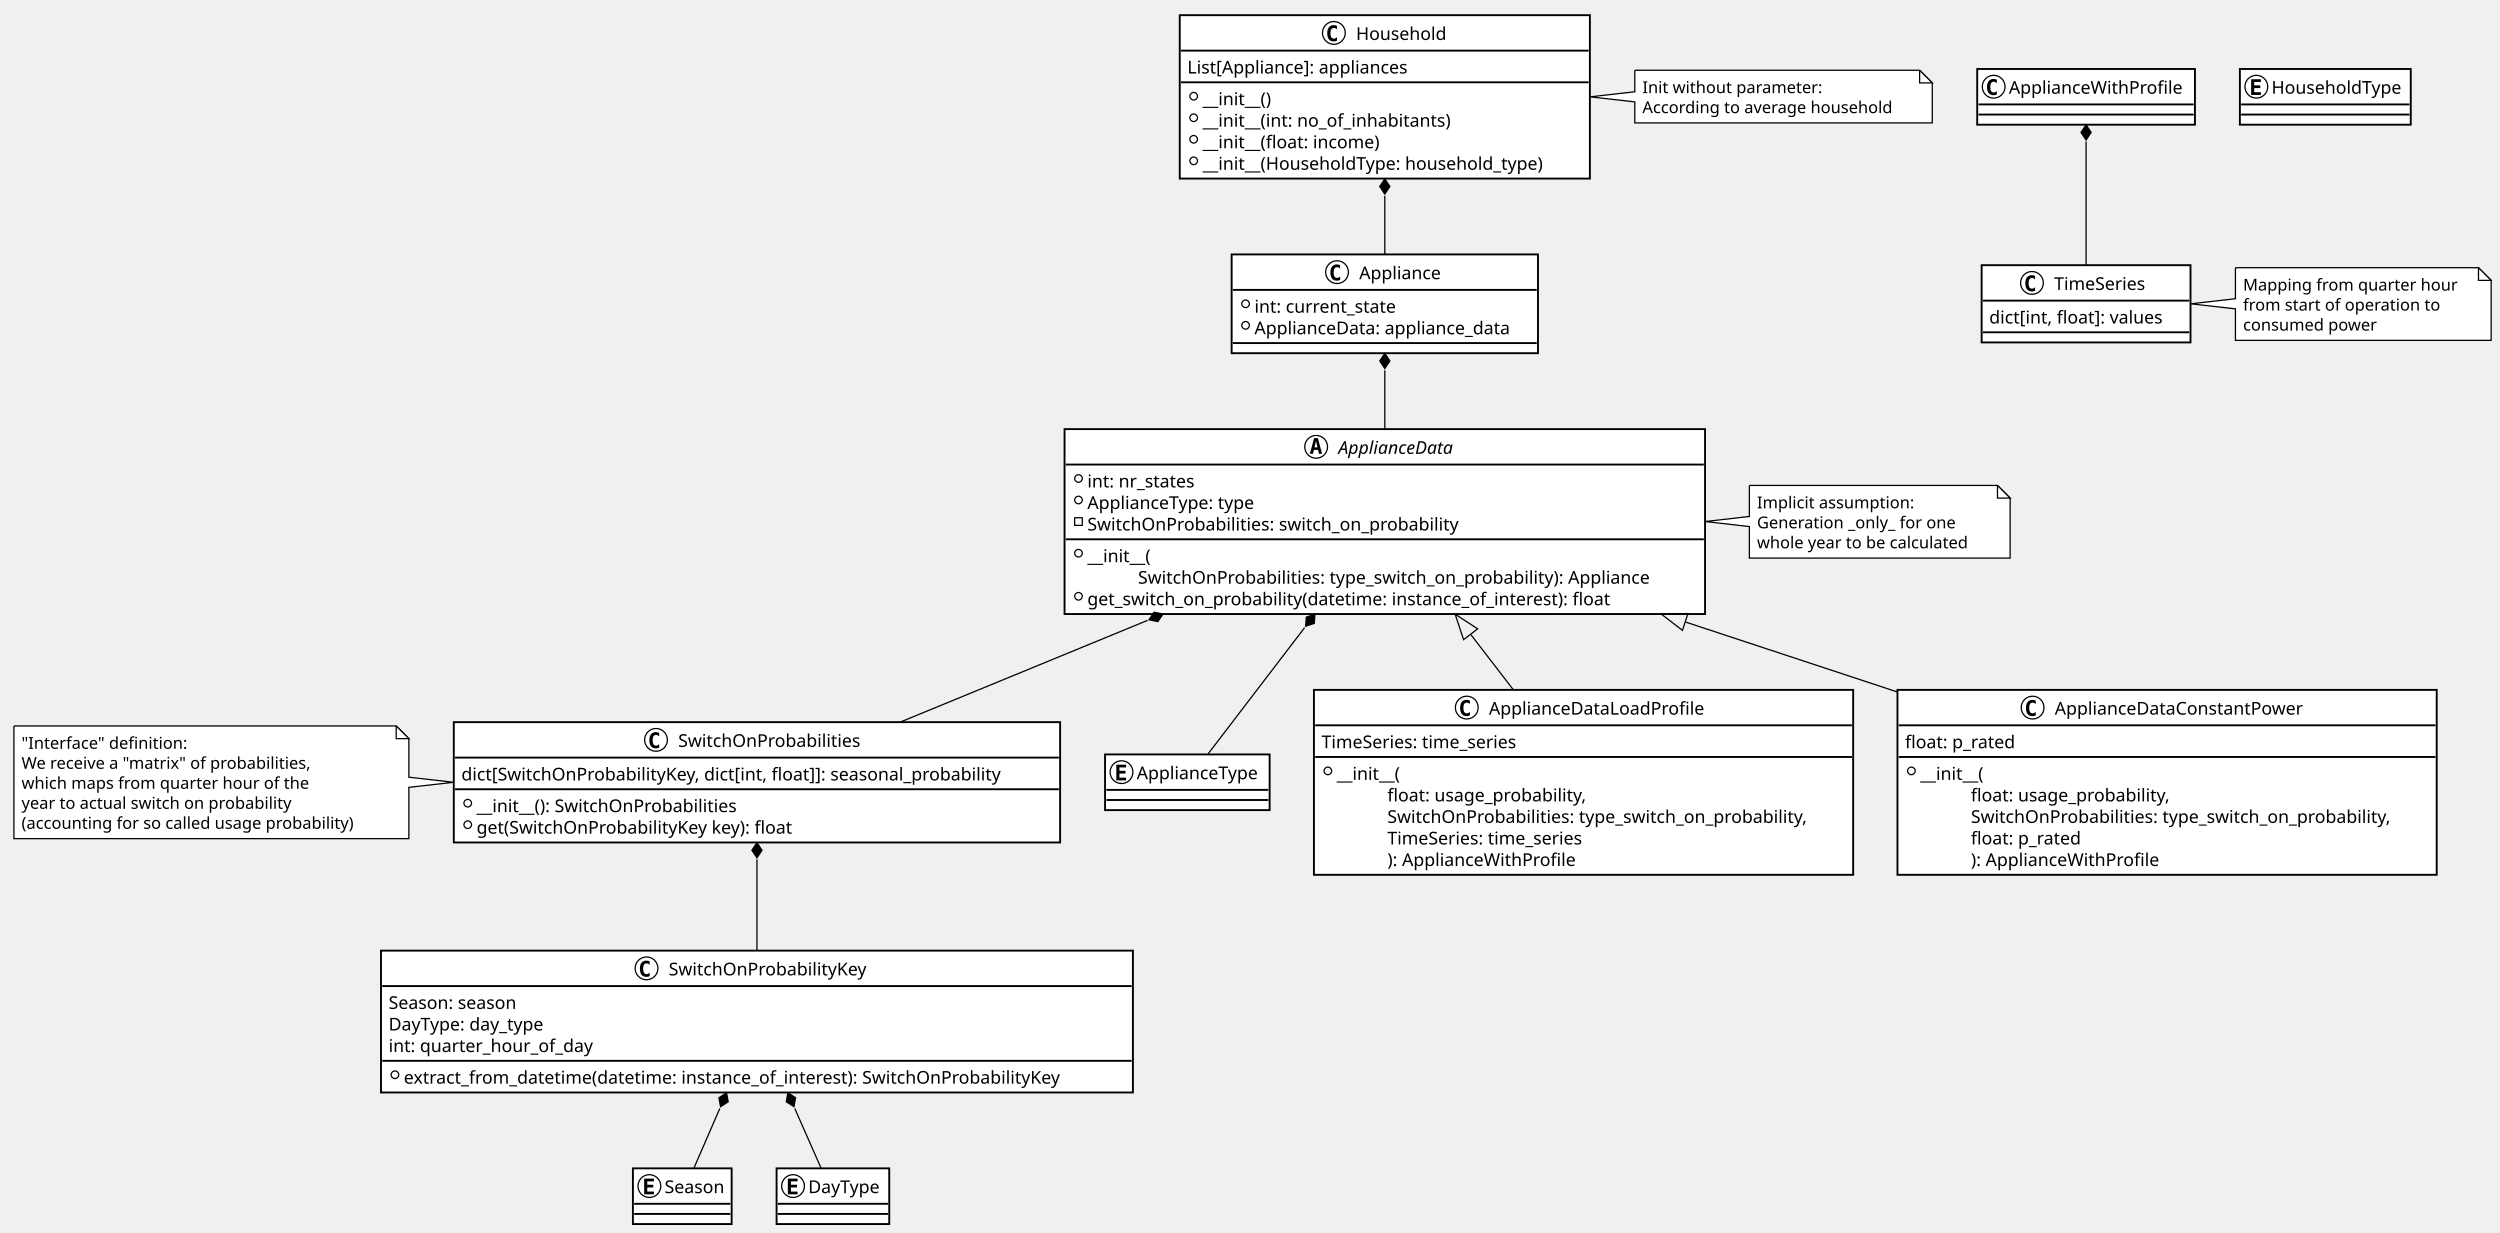
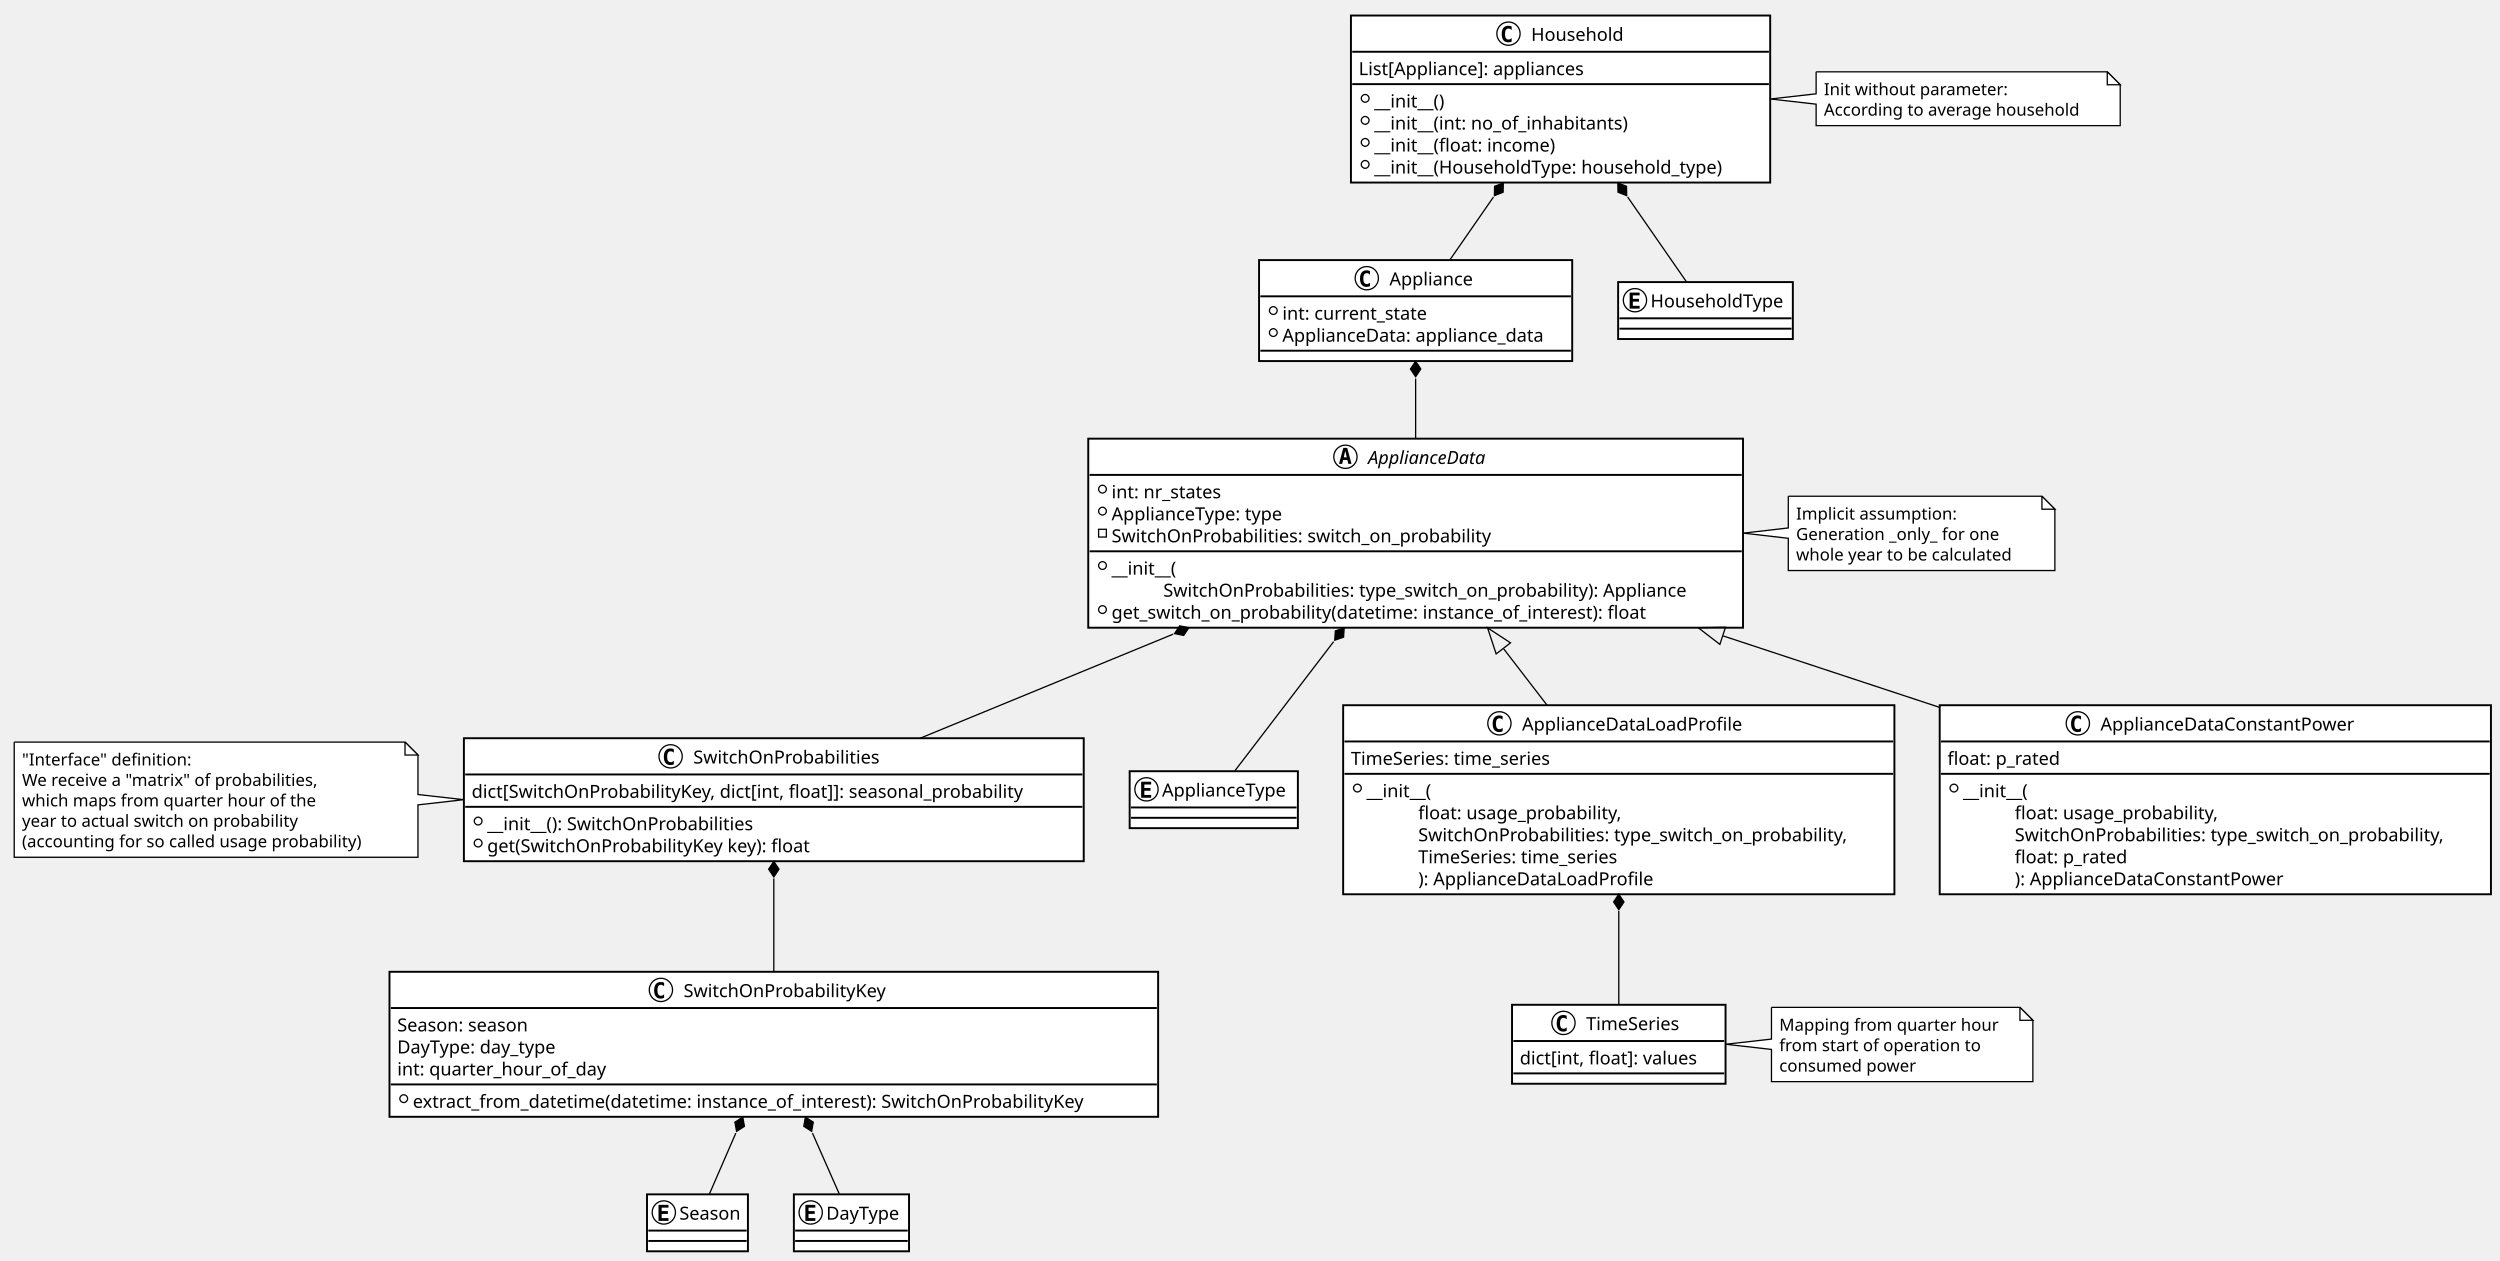
- <svg xmlns="http://www.w3.org/2000/svg" contentScriptType="application/ecmascript" contentStyleType="text/css" height="974px" preserveAspectRatio="none" style="width:1975px;height:974px;background:#FFFFFF;" version="1.1" viewBox="0 0 1975 974" width="1975px" zoomAndPan="magnify">
+ <svg xmlns="http://www.w3.org/2000/svg" contentScriptType="application/ecmascript" contentStyleType="text/css" height="974px" preserveAspectRatio="none" style="width:1932px;height:974px;background:#FFFFFF;" version="1.1" viewBox="0 0 1932 974" width="1932px" zoomAndPan="magnify">
  <defs />
  <g>
    <rect codeLine="3" fill="#FFFFFF" height="44" id="Season" style="stroke:#000000;stroke-width:1.5;" width="78" x="500" y="923" />
    <ellipse cx="513" cy="937" fill="#FFFFFF" rx="9" ry="9" style="stroke:#000000;stroke-width:1.0;" />
    <path d="M516.614,943.5 L508.894,943.5 L508.894,931.107 L516.614,931.107 L516.614,933.265 L511.343,933.265 L511.343,935.938 L516.116,935.938 L516.116,938.096 L511.343,938.096 L511.343,941.342 L516.614,941.342 Z " fill="#000000" />
    <text fill="#000000" font-family="Verdana" font-size="14" lengthAdjust="spacing" textLength="50" x="525" y="942.568">Season</text>
    <line style="stroke:#000000;stroke-width:1.5;" x1="501" x2="577" y1="951" y2="951" />
    <line style="stroke:#000000;stroke-width:1.5;" x1="501" x2="577" y1="959" y2="959" />
    <rect codeLine="5" fill="#FFFFFF" height="44" id="DayType" style="stroke:#000000;stroke-width:1.5;" width="89" x="613.5" y="923" />
    <ellipse cx="626.5" cy="937" fill="#FFFFFF" rx="9" ry="9" style="stroke:#000000;stroke-width:1.0;" />
    <path d="M630.114,943.5 L622.394,943.5 L622.394,931.107 L630.114,931.107 L630.114,933.265 L624.843,933.265 L624.843,935.938 L629.616,935.938 L629.616,938.096 L624.843,938.096 L624.843,941.342 L630.114,941.342 Z " fill="#000000" />
    <text fill="#000000" font-family="Verdana" font-size="14" lengthAdjust="spacing" textLength="61" x="638.5" y="942.568">DayType</text>
    <line style="stroke:#000000;stroke-width:1.5;" x1="614.5" x2="701.5" y1="951" y2="951" />
    <line style="stroke:#000000;stroke-width:1.5;" x1="614.5" x2="701.5" y1="959" y2="959" />
    <rect codeLine="7" fill="#FFFFFF" height="44" id="ApplianceType" style="stroke:#000000;stroke-width:1.5;" width="130" x="873" y="596" />
    <ellipse cx="886" cy="610" fill="#FFFFFF" rx="9" ry="9" style="stroke:#000000;stroke-width:1.0;" />
    <path d="M889.614,616.5 L881.894,616.5 L881.894,604.107 L889.614,604.107 L889.614,606.265 L884.343,606.265 L884.343,608.938 L889.116,608.938 L889.116,611.096 L884.343,611.096 L884.343,614.342 L889.614,614.342 Z " fill="#000000" />
    <text fill="#000000" font-family="Verdana" font-size="14" lengthAdjust="spacing" textLength="102" x="898" y="615.568">ApplianceType</text>
    <line style="stroke:#000000;stroke-width:1.5;" x1="874" x2="1002" y1="624" y2="624" />
    <line style="stroke:#000000;stroke-width:1.5;" x1="874" x2="1002" y1="632" y2="632" />
    <rect codeLine="9" fill="#FFFFFF" height="112.059" id="SwitchOnProbabilityKey" style="stroke:#000000;stroke-width:1.5;" width="594" x="301" y="751" />
    <ellipse cx="510.75" cy="765" fill="#FFFFFF" rx="9" ry="9" style="stroke:#000000;stroke-width:1.0;" />
    <path d="M513.223,771.143 Q512.642,771.442 512.003,771.591 Q511.364,771.741 510.658,771.741 Q508.151,771.741 506.832,770.089 Q505.512,768.437 505.512,765.316 Q505.512,762.187 506.832,760.535 Q508.151,758.883 510.658,758.883 Q511.364,758.883 512.011,759.032 Q512.659,759.182 513.223,759.481 L513.223,762.203 Q512.592,761.622 511.999,761.352 Q511.405,761.082 510.774,761.082 Q509.43,761.082 508.745,762.149 Q508.06,763.216 508.06,765.316 Q508.06,767.408 508.745,768.474 Q509.43,769.541 510.774,769.541 Q511.405,769.541 511.999,769.271 Q512.592,769.001 513.223,768.42 Z " fill="#000000" />
    <text fill="#000000" font-family="Verdana" font-size="14" lengthAdjust="spacing" textLength="167" x="528.25" y="770.568">SwitchOnProbabilityKey</text>
    <line style="stroke:#000000;stroke-width:1.5;" x1="302" x2="894" y1="779" y2="779" />
    <text fill="#000000" font-family="Verdana" font-size="14" lengthAdjust="spacing" textLength="108" x="307" y="797.075">Season: season</text>
    <text fill="#000000" font-family="Verdana" font-size="14" lengthAdjust="spacing" textLength="137" x="307" y="814.09">DayType: day_type</text>
    <text fill="#000000" font-family="Verdana" font-size="14" lengthAdjust="spacing" textLength="179" x="307" y="831.105">int: quarter_hour_of_day</text>
    <line style="stroke:#000000;stroke-width:1.5;" x1="302" x2="894" y1="838.044" y2="838.044" />
    <ellipse cx="312" cy="849.044" fill="#FFFFFF" rx="3" ry="3" style="stroke:#000000;stroke-width:1.0;" />
    <text fill="#000000" font-family="Verdana" font-size="14" lengthAdjust="spacing" textLength="570" x="319" y="856.119">extract_from_datetime(datetime: instance_of_interest): SwitchOnProbabilityKey</text>
    <rect codeLine="19" fill="#FFFFFF" height="95.044" id="SwitchOnProbabilities" style="stroke:#000000;stroke-width:1.5;" width="479" x="358.5" y="570.5" />
    <ellipse cx="518.25" cy="584.5" fill="#FFFFFF" rx="9" ry="9" style="stroke:#000000;stroke-width:1.0;" />
    <path d="M520.723,590.643 Q520.142,590.942 519.503,591.091 Q518.864,591.241 518.158,591.241 Q515.651,591.241 514.332,589.589 Q513.012,587.937 513.012,584.816 Q513.012,581.687 514.332,580.035 Q515.651,578.383 518.158,578.383 Q518.864,578.383 519.511,578.532 Q520.159,578.682 520.723,578.981 L520.723,581.703 Q520.092,581.122 519.499,580.852 Q518.905,580.582 518.274,580.582 Q516.93,580.582 516.245,581.649 Q515.56,582.716 515.56,584.816 Q515.56,586.908 516.245,587.974 Q516.93,589.041 518.274,589.041 Q518.905,589.041 519.499,588.771 Q520.092,588.501 520.723,587.92 Z " fill="#000000" />
    <text fill="#000000" font-family="Verdana" font-size="14" lengthAdjust="spacing" textLength="152" x="535.75" y="590.068">SwitchOnProbabilities</text>
    <line style="stroke:#000000;stroke-width:1.5;" x1="359.5" x2="836.5" y1="598.5" y2="598.5" />
    <text fill="#000000" font-family="Verdana" font-size="14" lengthAdjust="spacing" textLength="467" x="364.5" y="616.575">dict[SwitchOnProbabilityKey, dict[int, float]]: seasonal_probability</text>
    <line style="stroke:#000000;stroke-width:1.5;" x1="359.5" x2="836.5" y1="623.515" y2="623.515" />
    <ellipse cx="369.5" cy="634.515" fill="#FFFFFF" rx="3" ry="3" style="stroke:#000000;stroke-width:1.0;" />
    <text fill="#000000" font-family="Verdana" font-size="14" lengthAdjust="spacing" textLength="234" x="376.5" y="641.59">__init__(): SwitchOnProbabilities</text>
    <ellipse cx="369.5" cy="651.529" fill="#FFFFFF" rx="3" ry="3" style="stroke:#000000;stroke-width:1.0;" />
    <text fill="#000000" font-family="Verdana" font-size="14" lengthAdjust="spacing" textLength="273" x="376.5" y="658.605">get(SwitchOnProbabilityKey key): float</text>
    <path d="M11,573.5 L11,662.497 A0,0 0 0 0 11,662.497 L323,662.497 A0,0 0 0 0 323,662.497 L323,622 L358.31,618 L323,614 L323,583.5 L313,573.5 L11,573.5 A0,0 0 0 0 11,573.5 " fill="#FFFFFF" style="stroke:#000000;stroke-width:1.0;" />
    <path d="M313,573.5 L313,583.5 L323,583.5 L313,573.5 " fill="#FFFFFF" style="stroke:#000000;stroke-width:1.0;" />
    <text fill="#000000" font-family="Verdana" font-size="13" lengthAdjust="spacing" textLength="145" x="17" y="591.57">"Interface" definition:</text>
    <text fill="#000000" font-family="Verdana" font-size="13" lengthAdjust="spacing" textLength="259" x="17" y="607.369">We receive a "matrix" of probabilities,</text>
    <text fill="#000000" font-family="Verdana" font-size="13" lengthAdjust="spacing" textLength="249" x="17" y="623.168">which maps from quarter hour of the</text>
    <text fill="#000000" font-family="Verdana" font-size="13" lengthAdjust="spacing" textLength="237" x="17" y="638.968">year to actual switch on probability</text>
    <text fill="#000000" font-family="Verdana" font-size="13" lengthAdjust="spacing" textLength="291" x="17" y="654.767">(accounting for so called usage probability)</text>
    <rect codeLine="29" fill="#FFFFFF" height="146.088" id="ApplianceData" style="stroke:#000000;stroke-width:1.5;" width="506" x="841" y="339" />
    <ellipse cx="1039.75" cy="353" fill="#FFFFFF" rx="9" ry="9" style="stroke:#000000;stroke-width:1.0;" />
    <path d="M1039.613,348.348 L1038.459,353.42 L1040.775,353.42 Z M1038.119,346.107 L1041.116,346.107 L1044.461,358.5 L1042.012,358.5 L1041.248,355.437 L1037.97,355.437 L1037.223,358.5 L1034.774,358.5 Z " fill="#000000" />
    <text fill="#000000" font-family="Verdana" font-size="14" font-style="italic" lengthAdjust="spacing" textLength="101" x="1057.25" y="358.568">ApplianceData</text>
    <line style="stroke:#000000;stroke-width:1.5;" x1="842" x2="1346" y1="367" y2="367" />
    <ellipse cx="852" cy="378" fill="none" rx="3" ry="3" style="stroke:#000000;stroke-width:1.0;" />
    <text fill="#000000" font-family="Verdana" font-size="14" lengthAdjust="spacing" textLength="96" x="859" y="385.075">int: nr_states</text>
    <ellipse cx="852" cy="395.015" fill="none" rx="3" ry="3" style="stroke:#000000;stroke-width:1.0;" />
    <text fill="#000000" font-family="Verdana" font-size="14" lengthAdjust="spacing" textLength="144" x="859" y="402.09">ApplianceType: type</text>
    <rect fill="none" height="6" style="stroke:#000000;stroke-width:1.0;" width="6" x="849" y="409.029" />
    <text fill="#000000" font-family="Verdana" font-size="14" lengthAdjust="spacing" textLength="317" x="859" y="419.104">SwitchOnProbabilities: switch_on_probability</text>
    <line style="stroke:#000000;stroke-width:1.5;" x1="842" x2="1346" y1="426.044" y2="426.044" />
    <ellipse cx="852" cy="437.044" fill="#FFFFFF" rx="3" ry="3" style="stroke:#000000;stroke-width:1.0;" />
    <text fill="#000000" font-family="Verdana" font-size="14" lengthAdjust="spacing" textLength="65" x="859" y="444.119">__init__(</text>
    <text fill="#000000" font-family="Verdana" font-size="14" lengthAdjust="spacing" textLength="442" x="899" y="461.134">SwitchOnProbabilities: type_switch_on_probability): Appliance</text>
    <ellipse cx="852" cy="471.073" fill="#FFFFFF" rx="3" ry="3" style="stroke:#000000;stroke-width:1.0;" />
    <text fill="#000000" font-family="Verdana" font-size="14" lengthAdjust="spacing" textLength="457" x="859" y="478.148">get_switch_on_probability(datetime: instance_of_interest): float</text>
    <path d="M1382,383.5 L1382,408 L1347.16,412 L1382,416 L1382,440.898 A0,0 0 0 0 1382,440.898 L1588,440.898 A0,0 0 0 0 1588,440.898 L1588,393.5 L1578,383.5 L1382,383.5 A0,0 0 0 0 1382,383.5 " fill="#FFFFFF" style="stroke:#000000;stroke-width:1.0;" />
    <path d="M1578,383.5 L1578,393.5 L1588,393.5 L1578,383.5 " fill="#FFFFFF" style="stroke:#000000;stroke-width:1.0;" />
    <text fill="#000000" font-family="Verdana" font-size="13" lengthAdjust="spacing" textLength="137" x="1388" y="401.57">Implicit assumption:</text>
    <text fill="#000000" font-family="Verdana" font-size="13" lengthAdjust="spacing" textLength="175" x="1388" y="417.369">Generation _only_ for one</text>
    <text fill="#000000" font-family="Verdana" font-size="13" lengthAdjust="spacing" textLength="185" x="1388" y="433.168">whole year to be calculated</text>
    <rect codeLine="41" fill="#FFFFFF" height="146.088" id="ApplianceDataLoadProfile" style="stroke:#000000;stroke-width:1.5;" width="426" x="1038" y="545" />
    <ellipse cx="1158.75" cy="559" fill="#FFFFFF" rx="9" ry="9" style="stroke:#000000;stroke-width:1.0;" />
    <path d="M1161.223,565.143 Q1160.642,565.442 1160.003,565.591 Q1159.364,565.741 1158.658,565.741 Q1156.151,565.741 1154.832,564.089 Q1153.512,562.437 1153.512,559.316 Q1153.512,556.187 1154.832,554.535 Q1156.151,552.883 1158.658,552.883 Q1159.364,552.883 1160.011,553.032 Q1160.659,553.182 1161.223,553.481 L1161.223,556.203 Q1160.592,555.622 1159.999,555.352 Q1159.405,555.082 1158.774,555.082 Q1157.43,555.082 1156.745,556.149 Q1156.06,557.216 1156.06,559.316 Q1156.06,561.408 1156.745,562.474 Q1157.43,563.541 1158.774,563.541 Q1159.405,563.541 1159.999,563.271 Q1160.592,563.001 1161.223,562.42 Z " fill="#000000" />
    <text fill="#000000" font-family="Verdana" font-size="14" lengthAdjust="spacing" textLength="177" x="1176.25" y="564.568">ApplianceDataLoadProfile</text>
    <line style="stroke:#000000;stroke-width:1.5;" x1="1039" x2="1463" y1="573" y2="573" />
    <text fill="#000000" font-family="Verdana" font-size="14" lengthAdjust="spacing" textLength="170" x="1044" y="591.075">TimeSeries: time_series</text>
    <line style="stroke:#000000;stroke-width:1.5;" x1="1039" x2="1463" y1="598.015" y2="598.015" />
    <ellipse cx="1049" cy="609.015" fill="#FFFFFF" rx="3" ry="3" style="stroke:#000000;stroke-width:1.0;" />
    <text fill="#000000" font-family="Verdana" font-size="14" lengthAdjust="spacing" textLength="65" x="1056" y="616.09">__init__(</text>
    <text fill="#000000" font-family="Verdana" font-size="14" lengthAdjust="spacing" textLength="172" x="1096" y="633.105">float: usage_probability,</text>
    <text fill="#000000" font-family="Verdana" font-size="14" lengthAdjust="spacing" textLength="362" x="1096" y="650.119">SwitchOnProbabilities: type_switch_on_probability,</text>
    <text fill="#000000" font-family="Verdana" font-size="14" lengthAdjust="spacing" textLength="170" x="1096" y="667.134">TimeSeries: time_series</text>
-     <text fill="#000000" font-family="Verdana" font-size="14" lengthAdjust="spacing" textLength="161" x="1096" y="684.148">): ApplianceWithProfile</text>
-     <rect codeLine="61" fill="#FFFFFF" height="61.015" id="TimeSeries" style="stroke:#000000;stroke-width:1.5;" width="165" x="1565.5" y="209.5" />
-     <ellipse cx="1605.25" cy="223.5" fill="#FFFFFF" rx="9" ry="9" style="stroke:#000000;stroke-width:1.0;" />
-     <path d="M1607.723,229.643 Q1607.142,229.942 1606.503,230.091 Q1605.864,230.241 1605.158,230.241 Q1602.651,230.241 1601.332,228.589 Q1600.012,226.937 1600.012,223.816 Q1600.012,220.686 1601.332,219.035 Q1602.651,217.383 1605.158,217.383 Q1605.864,217.383 1606.511,217.532 Q1607.159,217.682 1607.723,217.981 L1607.723,220.703 Q1607.092,220.122 1606.499,219.852 Q1605.905,219.583 1605.274,219.583 Q1603.93,219.583 1603.245,220.649 Q1602.56,221.716 1602.56,223.816 Q1602.56,225.908 1603.245,226.974 Q1603.93,228.041 1605.274,228.041 Q1605.905,228.041 1606.499,227.771 Q1607.092,227.501 1607.723,226.92 Z " fill="#000000" />
-     <text fill="#000000" font-family="Verdana" font-size="14" lengthAdjust="spacing" textLength="78" x="1622.75" y="229.068">TimeSeries</text>
-     <line style="stroke:#000000;stroke-width:1.5;" x1="1566.5" x2="1729.5" y1="237.5" y2="237.5" />
-     <text fill="#000000" font-family="Verdana" font-size="14" lengthAdjust="spacing" textLength="153" x="1571.5" y="255.575">dict[int, float]: values</text>
-     <line style="stroke:#000000;stroke-width:1.5;" x1="1566.5" x2="1729.5" y1="262.515" y2="262.515" />
-     <path d="M1766,211.5 L1766,236 L1730.55,240 L1766,244 L1766,268.898 A0,0 0 0 0 1766,268.898 L1968,268.898 A0,0 0 0 0 1968,268.898 L1968,221.5 L1958,211.5 L1766,211.5 A0,0 0 0 0 1766,211.5 " fill="#FFFFFF" style="stroke:#000000;stroke-width:1.0;" />
-     <path d="M1958,211.5 L1958,221.5 L1968,221.5 L1958,211.5 " fill="#FFFFFF" style="stroke:#000000;stroke-width:1.0;" />
-     <text fill="#000000" font-family="Verdana" font-size="13" lengthAdjust="spacing" textLength="181" x="1772" y="229.57">Mapping from quarter hour</text>
-     <text fill="#000000" font-family="Verdana" font-size="13" lengthAdjust="spacing" textLength="172" x="1772" y="245.369">from start of operation to</text>
-     <text fill="#000000" font-family="Verdana" font-size="13" lengthAdjust="spacing" textLength="113" x="1772" y="261.168">consumed power</text>
+     <text fill="#000000" font-family="Verdana" font-size="14" lengthAdjust="spacing" textLength="194" x="1096" y="684.148">): ApplianceDataLoadProfile</text>
+     <rect codeLine="61" fill="#FFFFFF" height="61.015" id="TimeSeries" style="stroke:#000000;stroke-width:1.5;" width="165" x="1168.5" y="776.5" />
+     <ellipse cx="1208.25" cy="790.5" fill="#FFFFFF" rx="9" ry="9" style="stroke:#000000;stroke-width:1.0;" />
+     <path d="M1210.723,796.643 Q1210.142,796.942 1209.503,797.091 Q1208.864,797.241 1208.158,797.241 Q1205.651,797.241 1204.332,795.589 Q1203.012,793.937 1203.012,790.816 Q1203.012,787.687 1204.332,786.035 Q1205.651,784.383 1208.158,784.383 Q1208.864,784.383 1209.511,784.532 Q1210.159,784.682 1210.723,784.981 L1210.723,787.703 Q1210.092,787.122 1209.499,786.852 Q1208.905,786.582 1208.274,786.582 Q1206.93,786.582 1206.245,787.649 Q1205.56,788.716 1205.56,790.816 Q1205.56,792.908 1206.245,793.974 Q1206.93,795.041 1208.274,795.041 Q1208.905,795.041 1209.499,794.771 Q1210.092,794.501 1210.723,793.92 Z " fill="#000000" />
+     <text fill="#000000" font-family="Verdana" font-size="14" lengthAdjust="spacing" textLength="78" x="1225.75" y="796.068">TimeSeries</text>
+     <line style="stroke:#000000;stroke-width:1.5;" x1="1169.5" x2="1332.5" y1="804.5" y2="804.5" />
+     <text fill="#000000" font-family="Verdana" font-size="14" lengthAdjust="spacing" textLength="153" x="1174.5" y="822.575">dict[int, float]: values</text>
+     <line style="stroke:#000000;stroke-width:1.5;" x1="1169.5" x2="1332.5" y1="829.515" y2="829.515" />
+     <path d="M1369,778.5 L1369,803 L1333.55,807 L1369,811 L1369,835.898 A0,0 0 0 0 1369,835.898 L1571,835.898 A0,0 0 0 0 1571,835.898 L1571,788.5 L1561,778.5 L1369,778.5 A0,0 0 0 0 1369,778.5 " fill="#FFFFFF" style="stroke:#000000;stroke-width:1.0;" />
+     <path d="M1561,778.5 L1561,788.5 L1571,788.5 L1561,778.5 " fill="#FFFFFF" style="stroke:#000000;stroke-width:1.0;" />
+     <text fill="#000000" font-family="Verdana" font-size="13" lengthAdjust="spacing" textLength="181" x="1375" y="796.57">Mapping from quarter hour</text>
+     <text fill="#000000" font-family="Verdana" font-size="13" lengthAdjust="spacing" textLength="172" x="1375" y="812.369">from start of operation to</text>
+     <text fill="#000000" font-family="Verdana" font-size="13" lengthAdjust="spacing" textLength="113" x="1375" y="828.168">consumed power</text>
    <rect codeLine="48" fill="#FFFFFF" height="146.088" id="ApplianceDataConstantPower" style="stroke:#000000;stroke-width:1.5;" width="426" x="1499" y="545" />
    <ellipse cx="1605.75" cy="559" fill="#FFFFFF" rx="9" ry="9" style="stroke:#000000;stroke-width:1.0;" />
    <path d="M1608.223,565.143 Q1607.642,565.442 1607.003,565.591 Q1606.364,565.741 1605.658,565.741 Q1603.151,565.741 1601.832,564.089 Q1600.512,562.437 1600.512,559.316 Q1600.512,556.187 1601.832,554.535 Q1603.151,552.883 1605.658,552.883 Q1606.364,552.883 1607.011,553.032 Q1607.659,553.182 1608.223,553.481 L1608.223,556.203 Q1607.592,555.622 1606.999,555.352 Q1606.405,555.082 1605.774,555.082 Q1604.43,555.082 1603.745,556.149 Q1603.06,557.216 1603.06,559.316 Q1603.06,561.408 1603.745,562.474 Q1604.43,563.541 1605.774,563.541 Q1606.405,563.541 1606.999,563.271 Q1607.592,563.001 1608.223,562.42 Z " fill="#000000" />
    <text fill="#000000" font-family="Verdana" font-size="14" lengthAdjust="spacing" textLength="205" x="1623.25" y="564.568">ApplianceDataConstantPower</text>
    <line style="stroke:#000000;stroke-width:1.5;" x1="1500" x2="1924" y1="573" y2="573" />
    <text fill="#000000" font-family="Verdana" font-size="14" lengthAdjust="spacing" textLength="97" x="1505" y="591.075">float: p_rated</text>
    <line style="stroke:#000000;stroke-width:1.5;" x1="1500" x2="1924" y1="598.015" y2="598.015" />
    <ellipse cx="1510" cy="609.015" fill="#FFFFFF" rx="3" ry="3" style="stroke:#000000;stroke-width:1.0;" />
    <text fill="#000000" font-family="Verdana" font-size="14" lengthAdjust="spacing" textLength="65" x="1517" y="616.09">__init__(</text>
    <text fill="#000000" font-family="Verdana" font-size="14" lengthAdjust="spacing" textLength="172" x="1557" y="633.105">float: usage_probability,</text>
    <text fill="#000000" font-family="Verdana" font-size="14" lengthAdjust="spacing" textLength="362" x="1557" y="650.119">SwitchOnProbabilities: type_switch_on_probability,</text>
    <text fill="#000000" font-family="Verdana" font-size="14" lengthAdjust="spacing" textLength="97" x="1557" y="667.134">float: p_rated</text>
-     <text fill="#000000" font-family="Verdana" font-size="14" lengthAdjust="spacing" textLength="161" x="1557" y="684.148">): ApplianceWithProfile</text>
+     <text fill="#000000" font-family="Verdana" font-size="14" lengthAdjust="spacing" textLength="222" x="1557" y="684.148">): ApplianceDataConstantPower</text>
    <rect codeLine="54" fill="#FFFFFF" height="78.029" id="Appliance" style="stroke:#000000;stroke-width:1.5;" width="242" x="973" y="201" />
    <ellipse cx="1056.25" cy="215" fill="#FFFFFF" rx="9" ry="9" style="stroke:#000000;stroke-width:1.0;" />
    <path d="M1058.723,221.143 Q1058.142,221.442 1057.503,221.591 Q1056.864,221.741 1056.158,221.741 Q1053.651,221.741 1052.332,220.089 Q1051.012,218.437 1051.012,215.316 Q1051.012,212.186 1052.332,210.535 Q1053.651,208.883 1056.158,208.883 Q1056.864,208.883 1057.511,209.032 Q1058.159,209.182 1058.723,209.481 L1058.723,212.203 Q1058.092,211.622 1057.499,211.352 Q1056.905,211.083 1056.274,211.083 Q1054.93,211.083 1054.245,212.149 Q1053.56,213.216 1053.56,215.316 Q1053.56,217.408 1054.245,218.474 Q1054.93,219.541 1056.274,219.541 Q1056.905,219.541 1057.499,219.271 Q1058.092,219.001 1058.723,218.42 Z " fill="#000000" />
    <text fill="#000000" font-family="Verdana" font-size="14" lengthAdjust="spacing" textLength="68" x="1073.75" y="220.568">Appliance</text>
    <line style="stroke:#000000;stroke-width:1.5;" x1="974" x2="1214" y1="229" y2="229" />
    <ellipse cx="984" cy="240" fill="none" rx="3" ry="3" style="stroke:#000000;stroke-width:1.0;" />
    <text fill="#000000" font-family="Verdana" font-size="14" lengthAdjust="spacing" textLength="125" x="991" y="247.075">int: current_state</text>
    <ellipse cx="984" cy="257.015" fill="none" rx="3" ry="3" style="stroke:#000000;stroke-width:1.0;" />
    <text fill="#000000" font-family="Verdana" font-size="14" lengthAdjust="spacing" textLength="218" x="991" y="264.09">ApplianceData: appliance_data</text>
    <line style="stroke:#000000;stroke-width:1.5;" x1="974" x2="1214" y1="271.029" y2="271.029" />
-     <rect fill="#FFFFFF" height="44" id="ApplianceWithProfile" style="stroke:#000000;stroke-width:1.5;" width="172" x="1562" y="54.5" />
-     <ellipse cx="1575" cy="68.5" fill="#FFFFFF" rx="9" ry="9" style="stroke:#000000;stroke-width:1.0;" />
-     <path d="M1577.473,74.643 Q1576.892,74.942 1576.253,75.091 Q1575.614,75.241 1574.908,75.241 Q1572.401,75.241 1571.082,73.589 Q1569.762,71.937 1569.762,68.816 Q1569.762,65.686 1571.082,64.035 Q1572.401,62.383 1574.908,62.383 Q1575.614,62.383 1576.261,62.532 Q1576.909,62.682 1577.473,62.98 L1577.473,65.703 Q1576.842,65.122 1576.249,64.852 Q1575.655,64.582 1575.024,64.582 Q1573.68,64.582 1572.995,65.649 Q1572.31,66.716 1572.31,68.816 Q1572.31,70.908 1572.995,71.974 Q1573.68,73.041 1575.024,73.041 Q1575.655,73.041 1576.249,72.771 Q1576.842,72.501 1577.473,71.92 Z " fill="#000000" />
-     <text fill="#000000" font-family="Verdana" font-size="14" lengthAdjust="spacing" textLength="144" x="1587" y="74.068">ApplianceWithProfile</text>
-     <line style="stroke:#000000;stroke-width:1.5;" x1="1563" x2="1733" y1="82.5" y2="82.5" />
-     <line style="stroke:#000000;stroke-width:1.5;" x1="1563" x2="1733" y1="90.5" y2="90.5" />
-     <rect codeLine="66" fill="#FFFFFF" height="129.073" id="Household" style="stroke:#000000;stroke-width:1.5;" width="324" x="932" y="12" />
-     <ellipse cx="1053.75" cy="26" fill="#FFFFFF" rx="9" ry="9" style="stroke:#000000;stroke-width:1.0;" />
-     <path d="M1056.223,32.143 Q1055.642,32.442 1055.003,32.591 Q1054.364,32.741 1053.658,32.741 Q1051.151,32.741 1049.832,31.089 Q1048.512,29.437 1048.512,26.316 Q1048.512,23.186 1049.832,21.535 Q1051.151,19.883 1053.658,19.883 Q1054.364,19.883 1055.011,20.032 Q1055.659,20.182 1056.223,20.48 L1056.223,23.203 Q1055.592,22.622 1054.999,22.352 Q1054.405,22.082 1053.774,22.082 Q1052.43,22.082 1051.745,23.149 Q1051.06,24.216 1051.06,26.316 Q1051.06,28.408 1051.745,29.474 Q1052.43,30.541 1053.774,30.541 Q1054.405,30.541 1054.999,30.271 Q1055.592,30.002 1056.223,29.42 Z " fill="#000000" />
-     <text fill="#000000" font-family="Verdana" font-size="14" lengthAdjust="spacing" textLength="73" x="1071.25" y="31.568">Household</text>
-     <line style="stroke:#000000;stroke-width:1.5;" x1="933" x2="1255" y1="40" y2="40" />
-     <text fill="#000000" font-family="Verdana" font-size="14" lengthAdjust="spacing" textLength="189" x="938" y="58.075">List[Appliance]: appliances</text>
-     <line style="stroke:#000000;stroke-width:1.5;" x1="933" x2="1255" y1="65.015" y2="65.015" />
-     <ellipse cx="943" cy="76.015" fill="#FFFFFF" rx="3" ry="3" style="stroke:#000000;stroke-width:1.0;" />
-     <text fill="#000000" font-family="Verdana" font-size="14" lengthAdjust="spacing" textLength="71" x="950" y="83.09">__init__()</text>
-     <ellipse cx="943" cy="93.029" fill="#FFFFFF" rx="3" ry="3" style="stroke:#000000;stroke-width:1.0;" />
-     <text fill="#000000" font-family="Verdana" font-size="14" lengthAdjust="spacing" textLength="228" x="950" y="100.105">__init__(int: no_of_inhabitants)</text>
-     <ellipse cx="943" cy="110.044" fill="#FFFFFF" rx="3" ry="3" style="stroke:#000000;stroke-width:1.0;" />
-     <text fill="#000000" font-family="Verdana" font-size="14" lengthAdjust="spacing" textLength="163" x="950" y="117.119">__init__(float: income)</text>
-     <ellipse cx="943" cy="127.059" fill="#FFFFFF" rx="3" ry="3" style="stroke:#000000;stroke-width:1.0;" />
-     <text fill="#000000" font-family="Verdana" font-size="14" lengthAdjust="spacing" textLength="300" x="950" y="134.134">__init__(HouseholdType: household_type)</text>
-     <path d="M1291.5,55.5 L1291.5,72.5 L1256.11,76.5 L1291.5,80.5 L1291.5,97.099 A0,0 0 0 0 1291.5,97.099 L1526.5,97.099 A0,0 0 0 0 1526.5,97.099 L1526.5,65.5 L1516.5,55.5 L1291.5,55.5 A0,0 0 0 0 1291.5,55.5 " fill="#FFFFFF" style="stroke:#000000;stroke-width:1.0;" />
-     <path d="M1516.5,55.5 L1516.5,65.5 L1526.5,65.5 L1516.5,55.5 " fill="#FFFFFF" style="stroke:#000000;stroke-width:1.0;" />
-     <text fill="#000000" font-family="Verdana" font-size="13" lengthAdjust="spacing" textLength="157" x="1297.5" y="73.57">Init without parameter:</text>
-     <text fill="#000000" font-family="Verdana" font-size="13" lengthAdjust="spacing" textLength="214" x="1297.5" y="89.369">According to average household</text>
-     <rect codeLine="77" fill="#FFFFFF" height="44" id="HouseholdType" style="stroke:#000000;stroke-width:1.5;" width="135" x="1769.5" y="54.5" />
-     <ellipse cx="1782.5" cy="68.5" fill="#FFFFFF" rx="9" ry="9" style="stroke:#000000;stroke-width:1.0;" />
-     <path d="M1786.114,75 L1778.395,75 L1778.395,62.607 L1786.114,62.607 L1786.114,64.765 L1780.843,64.765 L1780.843,67.438 L1785.616,67.438 L1785.616,69.596 L1780.843,69.596 L1780.843,72.842 L1786.114,72.842 Z " fill="#000000" />
-     <text fill="#000000" font-family="Verdana" font-size="14" lengthAdjust="spacing" textLength="107" x="1794.5" y="74.068">HouseholdType</text>
-     <line style="stroke:#000000;stroke-width:1.5;" x1="1770.5" x2="1903.5" y1="82.5" y2="82.5" />
-     <line style="stroke:#000000;stroke-width:1.5;" x1="1770.5" x2="1903.5" y1="90.5" y2="90.5" />
+     <rect codeLine="66" fill="#FFFFFF" height="129.073" id="Household" style="stroke:#000000;stroke-width:1.5;" width="324" x="1044" y="12" />
+     <ellipse cx="1165.75" cy="26" fill="#FFFFFF" rx="9" ry="9" style="stroke:#000000;stroke-width:1.0;" />
+     <path d="M1168.223,32.143 Q1167.642,32.442 1167.003,32.591 Q1166.364,32.741 1165.658,32.741 Q1163.151,32.741 1161.832,31.089 Q1160.512,29.437 1160.512,26.316 Q1160.512,23.186 1161.832,21.535 Q1163.151,19.883 1165.658,19.883 Q1166.364,19.883 1167.011,20.032 Q1167.659,20.182 1168.223,20.48 L1168.223,23.203 Q1167.592,22.622 1166.999,22.352 Q1166.405,22.082 1165.774,22.082 Q1164.43,22.082 1163.745,23.149 Q1163.06,24.216 1163.06,26.316 Q1163.06,28.408 1163.745,29.474 Q1164.43,30.541 1165.774,30.541 Q1166.405,30.541 1166.999,30.271 Q1167.592,30.002 1168.223,29.42 Z " fill="#000000" />
+     <text fill="#000000" font-family="Verdana" font-size="14" lengthAdjust="spacing" textLength="73" x="1183.25" y="31.568">Household</text>
+     <line style="stroke:#000000;stroke-width:1.5;" x1="1045" x2="1367" y1="40" y2="40" />
+     <text fill="#000000" font-family="Verdana" font-size="14" lengthAdjust="spacing" textLength="189" x="1050" y="58.075">List[Appliance]: appliances</text>
+     <line style="stroke:#000000;stroke-width:1.5;" x1="1045" x2="1367" y1="65.015" y2="65.015" />
+     <ellipse cx="1055" cy="76.015" fill="#FFFFFF" rx="3" ry="3" style="stroke:#000000;stroke-width:1.0;" />
+     <text fill="#000000" font-family="Verdana" font-size="14" lengthAdjust="spacing" textLength="71" x="1062" y="83.09">__init__()</text>
+     <ellipse cx="1055" cy="93.029" fill="#FFFFFF" rx="3" ry="3" style="stroke:#000000;stroke-width:1.0;" />
+     <text fill="#000000" font-family="Verdana" font-size="14" lengthAdjust="spacing" textLength="228" x="1062" y="100.105">__init__(int: no_of_inhabitants)</text>
+     <ellipse cx="1055" cy="110.044" fill="#FFFFFF" rx="3" ry="3" style="stroke:#000000;stroke-width:1.0;" />
+     <text fill="#000000" font-family="Verdana" font-size="14" lengthAdjust="spacing" textLength="163" x="1062" y="117.119">__init__(float: income)</text>
+     <ellipse cx="1055" cy="127.059" fill="#FFFFFF" rx="3" ry="3" style="stroke:#000000;stroke-width:1.0;" />
+     <text fill="#000000" font-family="Verdana" font-size="14" lengthAdjust="spacing" textLength="300" x="1062" y="134.134">__init__(HouseholdType: household_type)</text>
+     <path d="M1403.5,55.5 L1403.5,72.5 L1368.11,76.5 L1403.5,80.5 L1403.5,97.099 A0,0 0 0 0 1403.5,97.099 L1638.5,97.099 A0,0 0 0 0 1638.5,97.099 L1638.5,65.5 L1628.5,55.5 L1403.5,55.5 A0,0 0 0 0 1403.5,55.5 " fill="#FFFFFF" style="stroke:#000000;stroke-width:1.0;" />
+     <path d="M1628.5,55.5 L1628.5,65.5 L1638.5,65.5 L1628.5,55.5 " fill="#FFFFFF" style="stroke:#000000;stroke-width:1.0;" />
+     <text fill="#000000" font-family="Verdana" font-size="13" lengthAdjust="spacing" textLength="157" x="1409.5" y="73.57">Init without parameter:</text>
+     <text fill="#000000" font-family="Verdana" font-size="13" lengthAdjust="spacing" textLength="214" x="1409.5" y="89.369">According to average household</text>
+     <rect codeLine="77" fill="#FFFFFF" height="44" id="HouseholdType" style="stroke:#000000;stroke-width:1.5;" width="135" x="1250.5" y="218" />
+     <ellipse cx="1263.5" cy="232" fill="#FFFFFF" rx="9" ry="9" style="stroke:#000000;stroke-width:1.0;" />
+     <path d="M1267.114,238.5 L1259.395,238.5 L1259.395,226.107 L1267.114,226.107 L1267.114,228.265 L1261.843,228.265 L1261.843,230.938 L1266.616,230.938 L1266.616,233.096 L1261.843,233.096 L1261.843,236.342 L1267.114,236.342 Z " fill="#000000" />
+     <text fill="#000000" font-family="Verdana" font-size="14" lengthAdjust="spacing" textLength="107" x="1275.5" y="237.568">HouseholdType</text>
+     <line style="stroke:#000000;stroke-width:1.5;" x1="1251.5" x2="1384.5" y1="246" y2="246" />
+     <line style="stroke:#000000;stroke-width:1.5;" x1="1251.5" x2="1384.5" y1="254" y2="254" />
    <path codeLine="16" d="M627.86,875.68 C635.39,892.75 642.94,909.85 648.59,922.68 " fill="none" id="SwitchOnProbabilityKey-backto-DayType" style="stroke:#000000;stroke-width:1.0;" />
    <polygon fill="#000000" points="622.4,863.32,621.169,870.425,627.254,874.294,628.485,867.189,622.4,863.32" style="stroke:#000000;stroke-width:1.0;" />
    <path codeLine="17" d="M568.64,875.68 C561.23,892.75 553.81,909.85 548.25,922.68 " fill="none" id="SwitchOnProbabilityKey-backto-Season" style="stroke:#000000;stroke-width:1.0;" />
    <polygon fill="#000000" points="574,863.32,567.943,867.234,569.227,874.33,575.283,870.416,574,863.32" style="stroke:#000000;stroke-width:1.0;" />
    <path codeLine="27" d="M598,678.9 C598,702.01 598,728.29 598,750.93 " fill="none" id="SwitchOnProbabilities-backto-SwitchOnProbabilityKey" style="stroke:#000000;stroke-width:1.0;" />
    <polygon fill="#000000" points="598,665.71,594,671.71,598,677.71,602,671.71,598,665.71" style="stroke:#000000;stroke-width:1.0;" />
    <path codeLine="38" d="M906.57,490.09 C840.78,517.15 768.93,546.7 711.13,570.47 " fill="none" id="ApplianceData-backto-SwitchOnProbabilities" style="stroke:#000000;stroke-width:1.0;" />
    <polygon fill="#000000" points="918.78,485.07,911.71,483.651,907.681,489.631,914.751,491.05,918.78,485.07" style="stroke:#000000;stroke-width:1.0;" />
    <path codeLine="39" d="M1030.64,495.85 C1002.87,532.17 972.53,571.85 954.39,595.57 " fill="none" id="ApplianceData-backto-ApplianceType" style="stroke:#000000;stroke-width:1.0;" />
    <polygon fill="#000000" points="1038.78,485.21,1031.958,487.546,1031.49,494.741,1038.312,492.406,1038.78,485.21" style="stroke:#000000;stroke-width:1.0;" />
    <path d="M1162.02,501.39 C1173.2,515.91 1184.67,530.82 1195.5,544.89 " fill="none" id="ApplianceData-backto-ApplianceDataLoadProfile" style="stroke:#000000;stroke-width:1.0;" />
    <polygon fill="none" points="1156.22,505.33,1149.57,485.21,1167.32,496.79,1156.22,505.33" style="stroke:#000000;stroke-width:1.0;" />
    <path d="M1331.66,491.45 C1386.74,509.63 1445.02,528.87 1498.97,546.68 " fill="none" id="ApplianceData-backto-ApplianceDataConstantPower" style="stroke:#000000;stroke-width:1.0;" />
    <polygon fill="none" points="1329.12,497.98,1312.32,485.07,1333.5,484.69,1329.12,497.98" style="stroke:#000000;stroke-width:1.0;" />
    <path codeLine="59" d="M1094,292.57 C1094,307.14 1094,323.27 1094,338.81 " fill="none" id="Appliance-backto-ApplianceData" style="stroke:#000000;stroke-width:1.0;" />
    <polygon fill="#000000" points="1094,279.15,1090,285.15,1094,291.15,1098,285.15,1094,279.15" style="stroke:#000000;stroke-width:1.0;" />
-     <path codeLine="64" d="M1648,111.75 C1648,140.72 1648,181.81 1648,209.38 " fill="none" id="ApplianceWithProfile-backto-TimeSeries" style="stroke:#000000;stroke-width:1.0;" />
-     <polygon fill="#000000" points="1648,98.61,1644,104.61,1648,110.61,1652,104.61,1648,98.61" style="stroke:#000000;stroke-width:1.0;" />
-     <path codeLine="75" d="M1094,154.68 C1094,170.68 1094,186.88 1094,200.74 " fill="none" id="Household-backto-Appliance" style="stroke:#000000;stroke-width:1.0;" />
-     <polygon fill="#000000" points="1094,141.33,1090,147.33,1094,153.33,1098,147.33,1094,141.33" style="stroke:#000000;stroke-width:1.0;" />
+     <path codeLine="64" d="M1251,704.03 C1251,729.9 1251,756.65 1251,776.25 " fill="none" id="ApplianceDataLoadProfile-backto-TimeSeries" style="stroke:#000000;stroke-width:1.0;" />
+     <polygon fill="#000000" points="1251,691.03,1247,697.03,1251,703.03,1255,697.03,1251,691.03" style="stroke:#000000;stroke-width:1.0;" />
+     <path codeLine="75" d="M1154.14,152.28 C1142.5,169.06 1130.63,186.19 1120.53,200.74 " fill="none" id="Household-backto-Appliance" style="stroke:#000000;stroke-width:1.0;" />
+     <polygon fill="#000000" points="1161.73,141.33,1155.026,143.985,1154.898,151.195,1161.602,148.54,1161.73,141.33" style="stroke:#000000;stroke-width:1.0;" />
+     <path codeLine="79" d="M1257.85,152.26 C1274.47,176.23 1291.58,200.9 1303.28,217.77 " fill="none" id="Household-backto-HouseholdType" style="stroke:#000000;stroke-width:1.0;" />
+     <polygon fill="#000000" points="1250.27,141.33,1250.398,148.54,1257.102,151.195,1256.974,143.985,1250.27,141.33" style="stroke:#000000;stroke-width:1.0;" />
  </g>
</svg>
